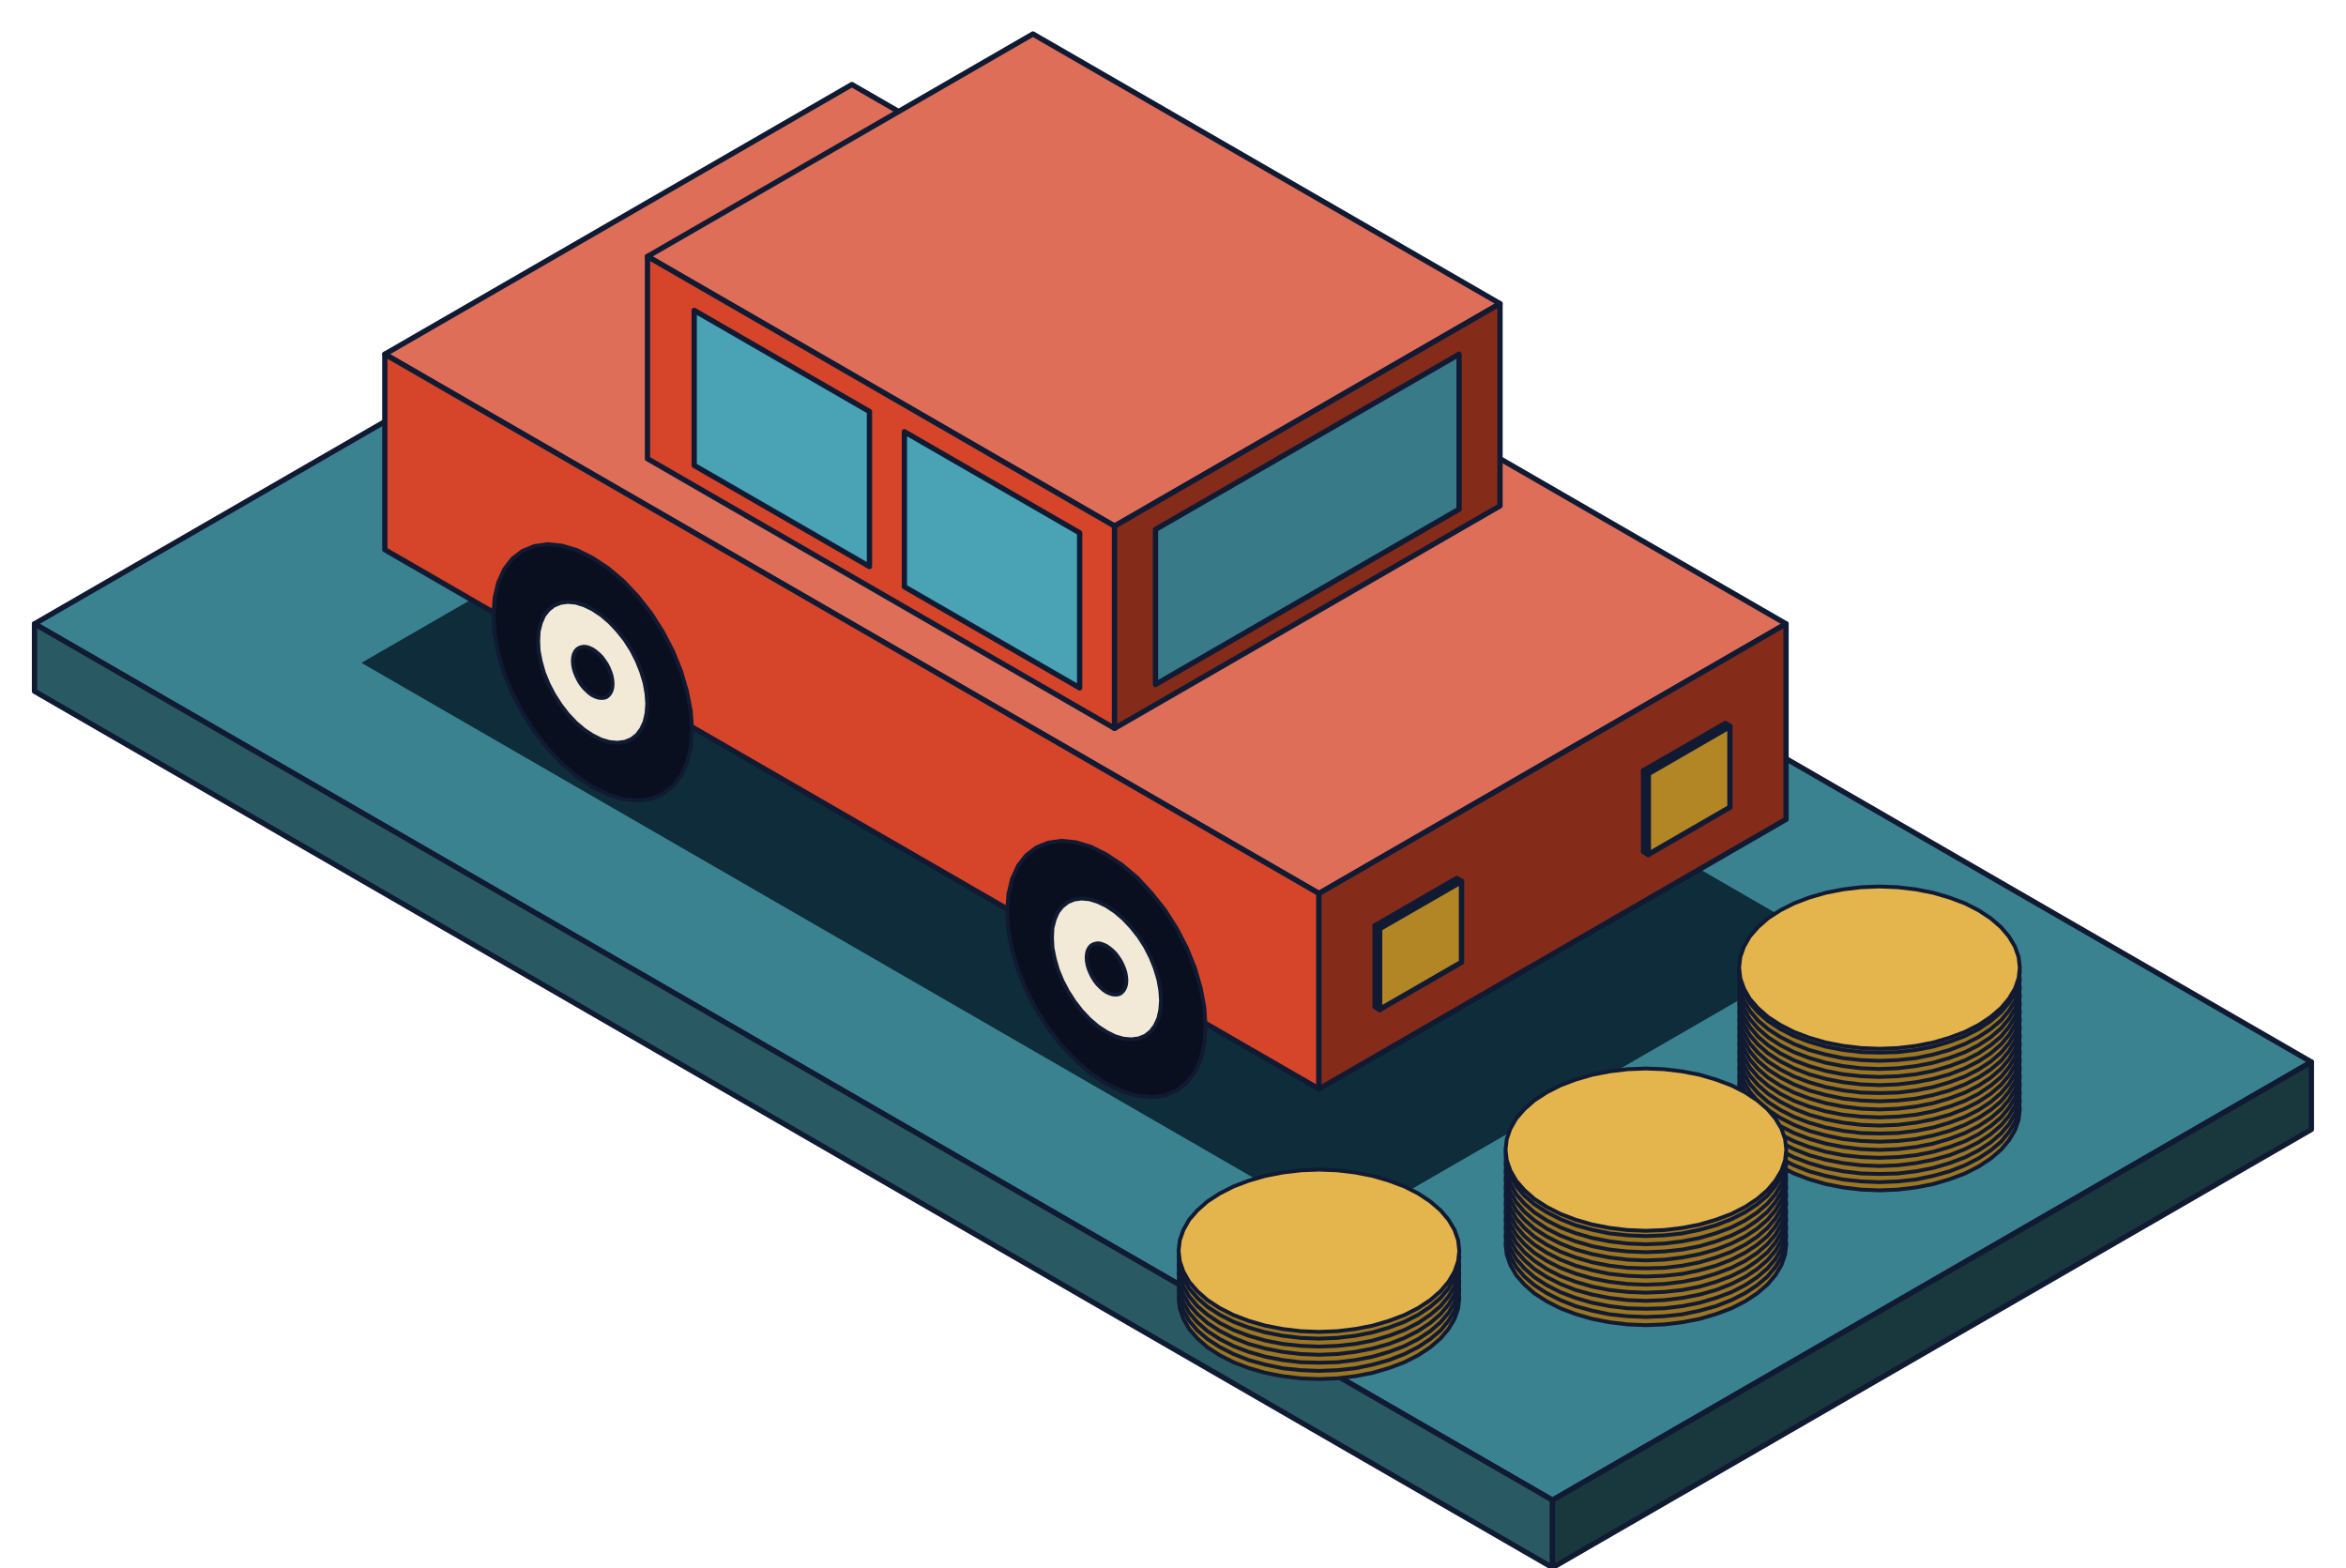
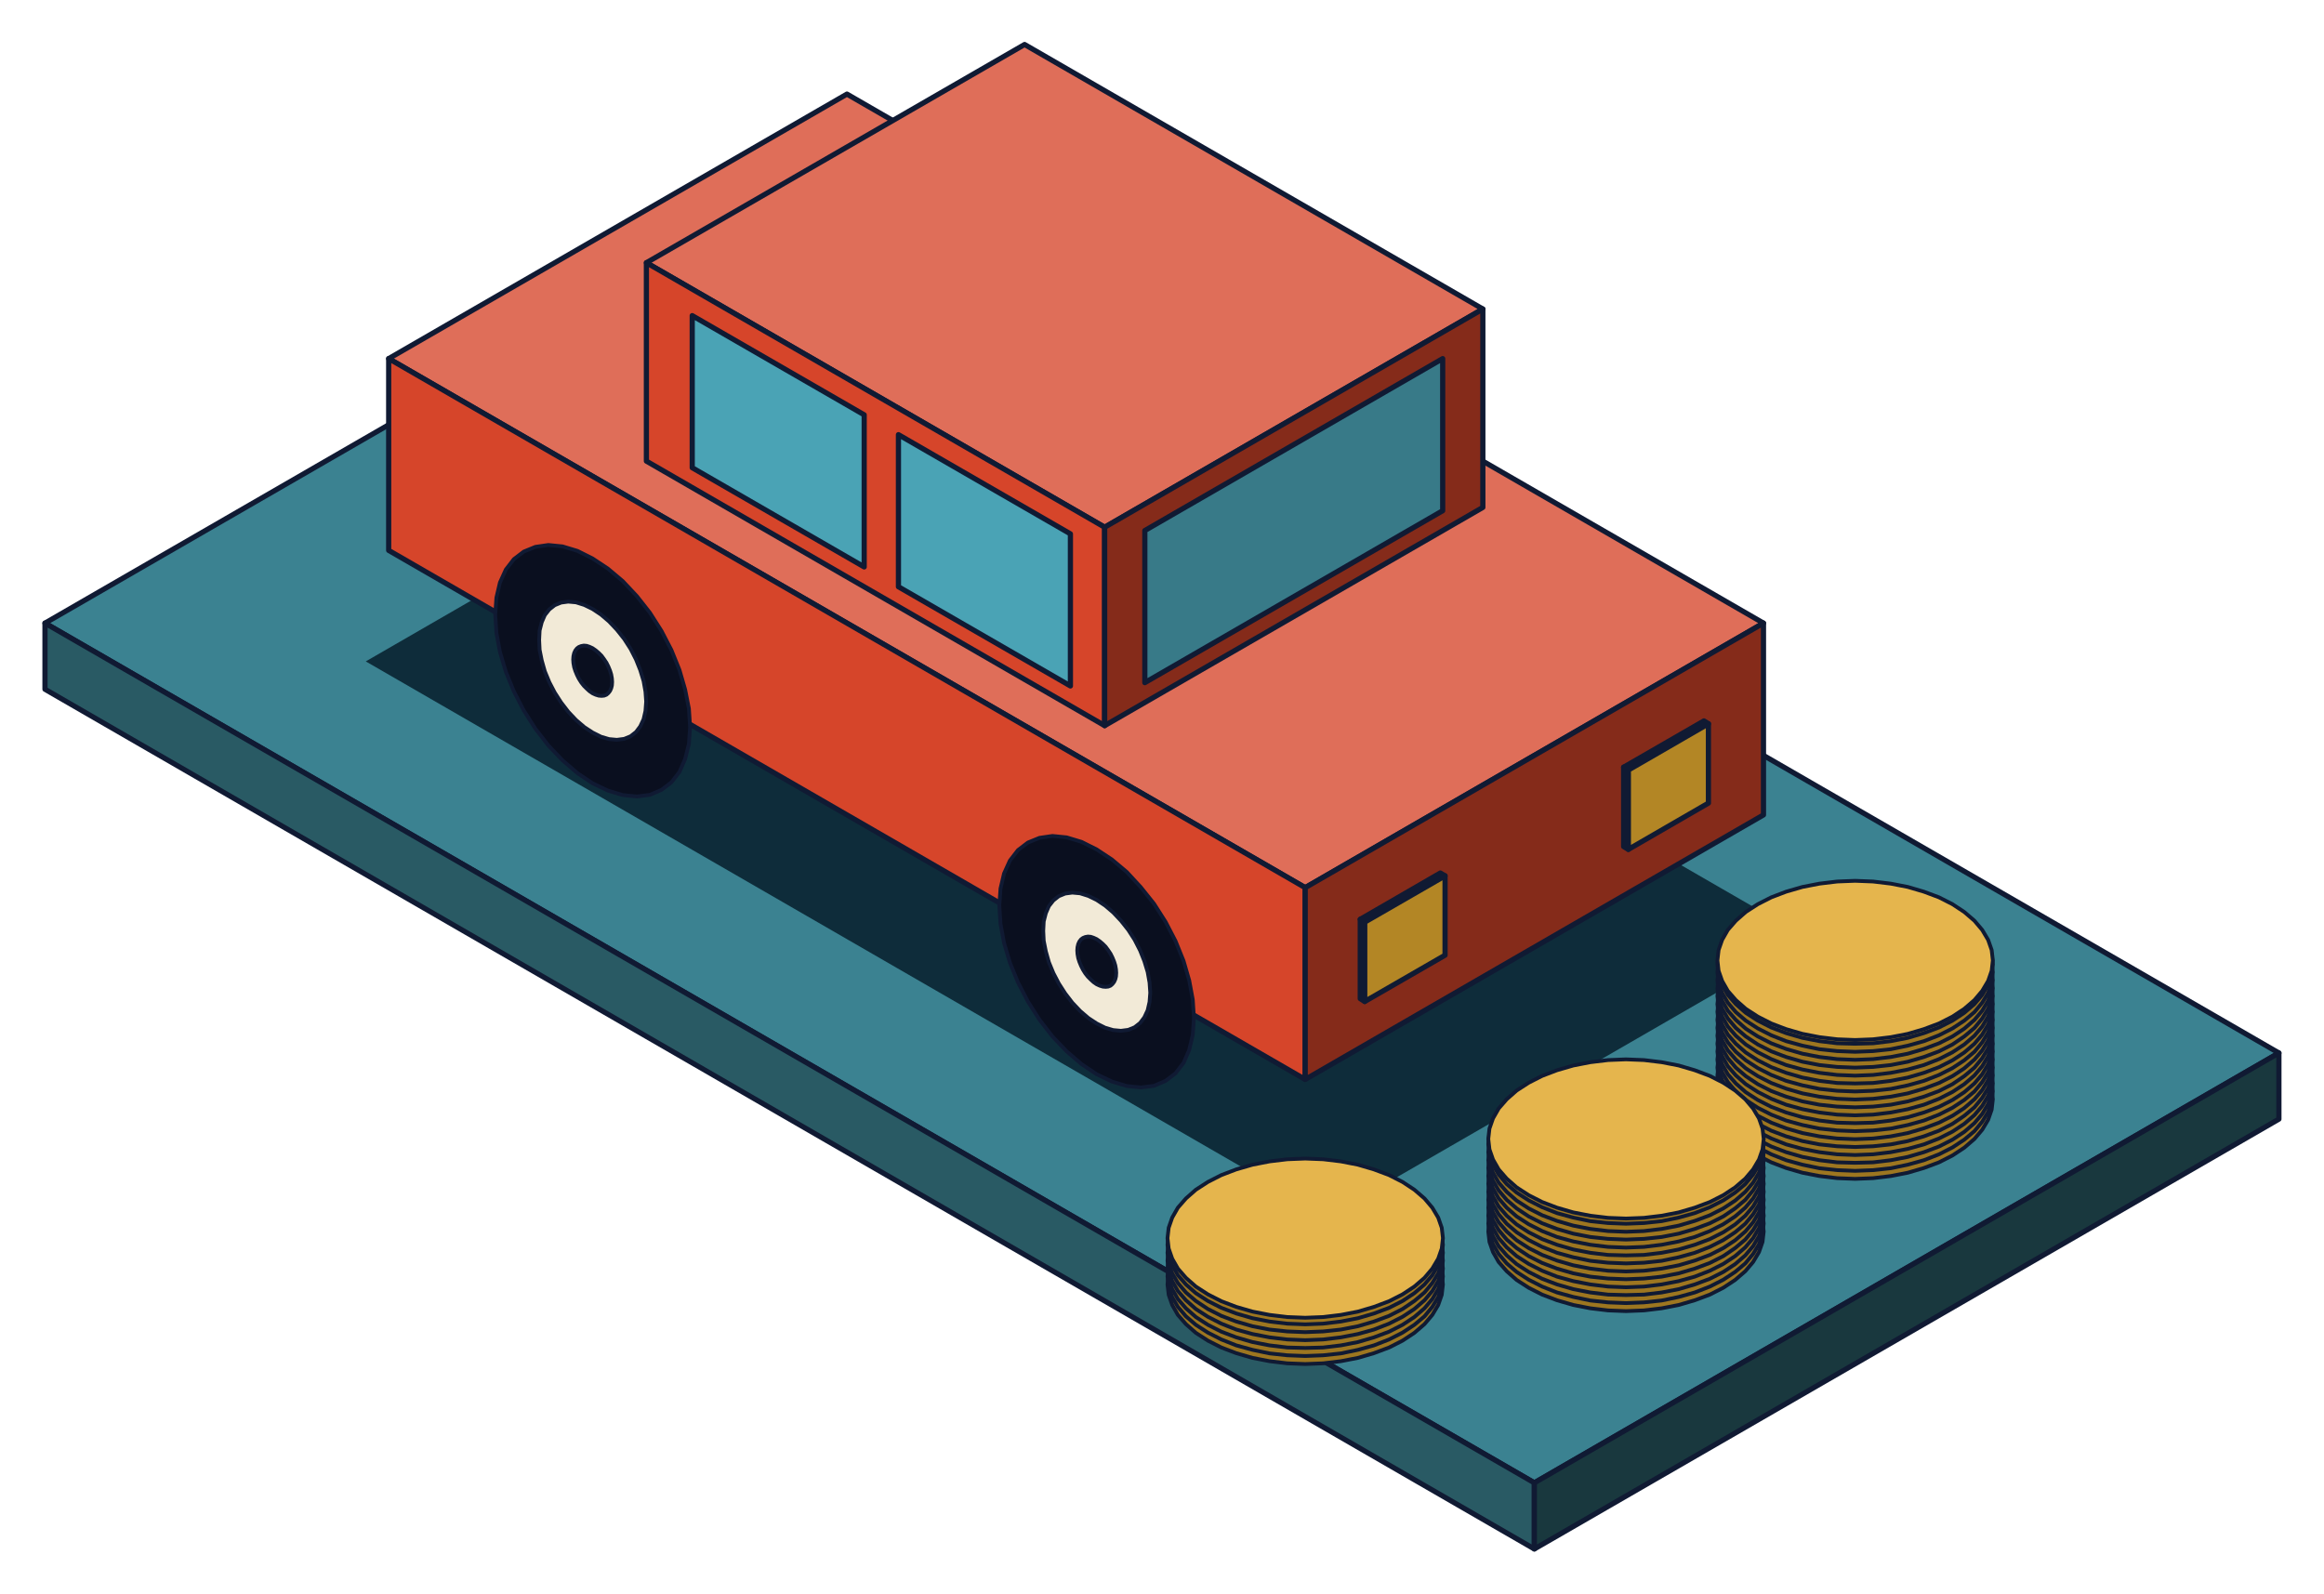
- <svg xmlns="http://www.w3.org/2000/svg" width="826" height="552" viewBox="387.3 333.1 826 552.2">
+ <svg xmlns="http://www.w3.org/2000/svg" width="834" height="572" viewBox="383.3 329.1 834 572.2">
  <defs>
    <filter id="grana">
      <feTurbulence type="fractalNoise" baseFrequency=".9" numOctaves="2" />
      <feColorMatrix values="0 0 0 0 0 0 0 0 0 0 0 0 0 0 0 0 0 0 .55 0" />
    </filter>
  </defs>
  <g transform="translate(8.8 16.9) scale(0.848)">
    <polygon points="775.8,450.0 1406.2,814.0 1091.0,996.0 460.5,632.0" fill="#3b8291" stroke="#101a33" stroke-width="2.2" stroke-linejoin="round" />
    <polygon points="460.5,632.0 1091.0,996.0 1091.0,1024.0 460.5,660.0" fill="#295a64" stroke="#101a33" stroke-width="2.2" stroke-linejoin="round" />
    <polygon points="1406.2,814.0 1091.0,996.0 1091.0,1024.0 1406.2,842.0" fill="#19383e" stroke="#101a33" stroke-width="2.2" stroke-linejoin="round" />
    <polygon points="800.0,530.6 1207.4,765.8 1003.7,883.4 596.3,648.2" fill="#0e2c3a" stroke="none" stroke-width="2.2" stroke-linejoin="round" />
    <polygon points="800.0,408.0 1188.0,632.0 994.0,744.0 606.0,520.0" fill="#df6e59" stroke="#101a33" stroke-width="2.2" stroke-linejoin="round" />
    <polygon points="606.0,520.0 994.0,744.0 994.0,825.2 606.0,601.2" fill="#d6452a" stroke="#101a33" stroke-width="2.2" stroke-linejoin="round" />
    <polygon points="1188.0,632.0 994.0,744.0 994.0,825.2 1188.0,713.2" fill="#852b1a" stroke="#101a33" stroke-width="2.2" stroke-linejoin="round" />
    <polygon points="875.2,387.0 1069.2,499.0 909.1,591.4 715.1,479.4" fill="#df6e59" stroke="#101a33" stroke-width="2.2" stroke-linejoin="round" />
    <polygon points="715.1,479.4 909.1,591.4 909.1,675.4 715.1,563.4" fill="#d6452a" stroke="#101a33" stroke-width="2.2" stroke-linejoin="round" />
    <polygon points="1069.2,499.0 909.1,591.4 909.1,675.4 1069.2,583.0" fill="#852b1a" stroke="#101a33" stroke-width="2.2" stroke-linejoin="round" />
    <polygon points="734.5,501.8 807.3,543.8 807.3,608.2 734.5,566.2" fill="#4aa3b5" stroke="#101a33" stroke-width="2.2" stroke-linejoin="round" />
    <polygon points="821.8,552.2 894.6,594.2 894.6,658.6 821.8,616.6" fill="#4aa3b5" stroke="#101a33" stroke-width="2.2" stroke-linejoin="round" />
    <polygon points="1052.2,520.0 926.1,592.8 926.1,657.2 1052.2,584.4" fill="#387a88" stroke="#101a33" stroke-width="2.2" stroke-linejoin="round" />
    <polygon points="1162.8,673.4 1164.7,674.6 1130.8,694.2 1128.8,693.0" fill="#e0a82e" stroke="#101a33" stroke-width="2.2" stroke-linejoin="round" />
    <polygon points="1128.8,693.0 1130.8,694.2 1130.8,727.8 1128.8,726.6" fill="#e0a82e" stroke="#101a33" stroke-width="2.2" stroke-linejoin="round" />
    <polygon points="1164.7,674.6 1130.8,694.2 1130.8,727.8 1164.7,708.2" fill="#b38625" stroke="#101a33" stroke-width="2.2" stroke-linejoin="round" />
    <polygon points="1051.2,737.8 1053.2,739.0 1019.2,758.6 1017.3,757.4" fill="#e0a82e" stroke="#101a33" stroke-width="2.2" stroke-linejoin="round" />
    <polygon points="1017.3,757.4 1019.2,758.6 1019.2,792.2 1017.3,791.0" fill="#e0a82e" stroke="#101a33" stroke-width="2.2" stroke-linejoin="round" />
    <polygon points="1053.2,739.0 1019.2,758.6 1019.2,792.2 1053.2,772.6" fill="#b38625" stroke="#101a33" stroke-width="2.2" stroke-linejoin="round" />
    <polygon points="733.6,676.0 733.1,668.2 731.5,660.1 729.1,651.8 725.7,643.4 721.5,635.3 716.6,627.6 711.1,620.6 705.1,614.2 698.8,608.9 692.3,604.6 685.9,601.4 679.6,599.5 673.6,598.9 668.1,599.7 663.2,601.7 659.0,604.9 655.6,609.3 653.1,614.8 651.6,621.2 651.1,628.4 651.6,636.1 653.1,644.2 655.6,652.6 659.0,660.9 663.2,669.0 668.1,676.7 673.6,683.8 679.6,690.1 685.9,695.5 692.3,699.8 698.8,702.9 705.1,704.8 711.1,705.4 716.6,704.7 721.5,702.6 725.7,699.4 729.1,695.0 731.5,689.5 733.1,683.1" fill="#0a0f1f" stroke="#101a33" stroke-width="1.6" stroke-linejoin="round" />
    <polygon points="715.0,665.2 714.7,661.0 713.9,656.5 712.5,651.9 710.7,647.4 708.4,642.9 705.7,638.7 702.6,634.8 699.3,631.3 695.9,628.4 692.3,626.0 688.8,624.3 685.3,623.2 682.0,622.9 679.0,623.3 676.3,624.4 674.0,626.2 672.1,628.6 670.8,631.6 669.9,635.1 669.7,639.1 669.9,643.3 670.8,647.8 672.1,652.4 674.0,657.0 676.3,661.4 679.0,665.6 682.0,669.5 685.3,673.0 688.8,676.0 692.3,678.3 695.9,680.1 699.3,681.1 702.6,681.4 705.7,681.0 708.4,679.9 710.7,678.1 712.5,675.7 713.9,672.7 714.7,669.2" fill="#f2ead7" stroke="#101a33" stroke-width="1.6" stroke-linejoin="round" />
    <polygon points="700.6,656.9 700.5,655.4 700.2,653.7 699.7,652.1 699.0,650.4 698.2,648.8 697.2,647.3 696.1,645.8 694.9,644.6 693.6,643.5 692.3,642.6 691.0,642.0 689.8,641.6 688.6,641.5 687.5,641.7 686.5,642.1 685.7,642.7 685.0,643.6 684.5,644.7 684.2,646.0 684.1,647.4 684.2,648.9 684.5,650.6 685.0,652.2 685.7,653.9 686.5,655.5 687.5,657.1 688.6,658.5 689.8,659.7 691.0,660.8 692.3,661.7 693.6,662.3 694.9,662.7 696.1,662.8 697.2,662.7 698.2,662.3 699.0,661.6 699.7,660.7 700.2,659.6 700.5,658.4" fill="#0a0f1f" stroke="#101a33" stroke-width="1.6" stroke-linejoin="round" />
    <polygon points="946.9,799.2 946.4,791.4 944.9,783.3 942.5,775.0 939.1,766.6 934.9,758.5 930.0,750.8 924.4,743.8 918.5,737.4 912.2,732.1 905.7,727.8 899.3,724.6 893.0,722.7 887.0,722.1 881.5,722.9 876.6,724.9 872.4,728.1 869.0,732.5 866.5,738.0 865.0,744.4 864.5,751.6 865.0,759.3 866.5,767.4 869.0,775.8 872.4,784.1 876.6,792.2 881.5,799.9 887.0,807.0 893.0,813.3 899.3,818.7 905.7,823.0 912.2,826.1 918.5,828.0 924.4,828.6 930.0,827.9 934.9,825.8 939.1,822.6 942.5,818.2 944.9,812.7 946.4,806.3" fill="#0a0f1f" stroke="#101a33" stroke-width="1.6" stroke-linejoin="round" />
    <polygon points="928.4,788.5 928.1,784.2 927.3,779.7 925.9,775.1 924.1,770.6 921.8,766.1 919.1,761.9 916.0,758.0 912.7,754.5 909.3,751.6 905.7,749.2 902.2,747.5 898.7,746.4 895.4,746.1 892.4,746.5 889.7,747.6 887.4,749.4 885.5,751.8 884.2,754.8 883.3,758.3 883.1,762.3 883.3,766.5 884.2,771.0 885.5,775.6 887.4,780.2 889.7,784.6 892.4,788.8 895.4,792.7 898.7,796.2 902.2,799.2 905.7,801.5 909.3,803.3 912.7,804.3 916.0,804.6 919.1,804.2 921.8,803.1 924.1,801.3 925.9,798.9 927.3,795.9 928.1,792.4" fill="#f2ead7" stroke="#101a33" stroke-width="1.6" stroke-linejoin="round" />
    <polygon points="914.0,780.1 913.9,778.6 913.6,776.9 913.1,775.3 912.4,773.6 911.6,772.0 910.6,770.5 909.5,769.0 908.3,767.8 907.0,766.7 905.7,765.8 904.4,765.2 903.2,764.8 902.0,764.7 900.9,764.9 899.9,765.3 899.1,765.9 898.4,766.8 897.9,767.9 897.6,769.2 897.5,770.6 897.6,772.1 897.9,773.8 898.4,775.4 899.1,777.1 899.9,778.7 900.9,780.3 902.0,781.7 903.2,782.9 904.4,784.0 905.7,784.9 907.0,785.5 908.3,785.9 909.5,786.0 910.6,785.9 911.6,785.5 912.4,784.8 913.1,783.9 913.6,782.8 913.9,781.6" fill="#0a0f1f" stroke="#101a33" stroke-width="1.6" stroke-linejoin="round" />
    <polygon points="1268.0,857.4 1262.3,860.3 1255.9,862.7 1249.1,864.7 1241.9,866.1 1234.4,867.0 1226.8,867.3 1219.2,867.0 1211.7,866.1 1204.5,864.7 1197.6,862.7 1191.3,860.3 1185.6,857.4 1180.5,854.1 1176.3,850.4 1172.9,846.5 1170.5,842.3 1169.0,838.0 1168.5,833.6 1169.0,829.2 1170.5,824.9 1172.9,820.7 1176.3,816.8 1180.5,813.1 1185.6,809.8 1191.3,806.9 1197.6,804.5 1204.5,802.5 1211.7,801.1 1219.2,800.2 1226.8,799.9 1234.4,800.2 1241.9,801.1 1249.1,802.5 1255.9,804.5 1262.3,806.9 1268.0,809.8 1273.0,813.1 1277.3,816.8 1280.6,820.7 1283.1,824.9 1284.6,829.2 1285.1,833.6 1284.6,838.0 1283.1,842.3 1280.6,846.5 1277.3,850.4 1273.0,854.1" fill="#9d7620" stroke="#101a33" stroke-width="1.6" stroke-linejoin="round" />
    <polygon points="1268.0,854.0 1262.3,856.9 1255.9,859.4 1249.1,861.3 1241.9,862.8 1234.4,863.6 1226.8,863.9 1219.2,863.6 1211.7,862.8 1204.5,861.3 1197.6,859.4 1191.3,856.9 1185.6,854.0 1180.5,850.7 1176.3,847.1 1172.9,843.1 1170.5,839.0 1169.0,834.6 1168.5,830.2 1169.0,825.8 1170.5,821.5 1172.9,817.4 1176.3,813.4 1180.5,809.8 1185.6,806.4 1191.3,803.5 1197.6,801.1 1204.5,799.1 1211.7,797.7 1219.2,796.9 1226.8,796.6 1234.4,796.9 1241.9,797.7 1249.1,799.1 1255.9,801.1 1262.3,803.5 1268.0,806.4 1273.0,809.8 1277.3,813.4 1280.6,817.4 1283.1,821.5 1284.6,825.8 1285.1,830.2 1284.6,834.6 1283.1,839.0 1280.6,843.1 1277.3,847.1 1273.0,850.7" fill="#9d7620" stroke="#101a33" stroke-width="1.6" stroke-linejoin="round" />
    <polygon points="1268.0,850.7 1262.3,853.6 1255.9,856.0 1249.1,858.0 1241.9,859.4 1234.4,860.3 1226.8,860.5 1219.2,860.3 1211.7,859.4 1204.5,858.0 1197.6,856.0 1191.3,853.6 1185.6,850.7 1180.5,847.4 1176.3,843.7 1172.9,839.8 1170.5,835.6 1169.0,831.3 1168.5,826.9 1169.0,822.5 1170.5,818.2 1172.9,814.0 1176.3,810.1 1180.5,806.4 1185.6,803.1 1191.3,800.2 1197.6,797.7 1204.5,795.8 1211.7,794.4 1219.2,793.5 1226.8,793.2 1234.4,793.5 1241.9,794.4 1249.1,795.8 1255.9,797.7 1262.3,800.2 1268.0,803.1 1273.0,806.4 1277.3,810.1 1280.6,814.0 1283.1,818.2 1284.6,822.5 1285.1,826.9 1284.6,831.3 1283.1,835.6 1280.6,839.8 1277.3,843.7 1273.0,847.4" fill="#9d7620" stroke="#101a33" stroke-width="1.6" stroke-linejoin="round" />
    <polygon points="1268.0,847.3 1262.3,850.2 1255.9,852.7 1249.1,854.6 1241.9,856.0 1234.4,856.9 1226.8,857.2 1219.2,856.9 1211.7,856.0 1204.5,854.6 1197.6,852.7 1191.3,850.2 1185.6,847.3 1180.5,844.0 1176.3,840.3 1172.9,836.4 1170.5,832.2 1169.0,827.9 1168.5,823.5 1169.0,819.1 1170.5,814.8 1172.9,810.6 1176.3,806.7 1180.5,803.0 1185.6,799.7 1191.3,796.8 1197.6,794.4 1204.5,792.4 1211.7,791.0 1219.2,790.1 1226.8,789.9 1234.4,790.1 1241.9,791.0 1249.1,792.4 1255.9,794.4 1262.3,796.8 1268.0,799.7 1273.0,803.0 1277.3,806.7 1280.6,810.6 1283.1,814.8 1284.6,819.1 1285.1,823.5 1284.6,827.9 1283.1,832.2 1280.6,836.4 1277.3,840.3 1273.0,844.0" fill="#9d7620" stroke="#101a33" stroke-width="1.6" stroke-linejoin="round" />
    <polygon points="1268.0,844.0 1262.3,846.9 1255.9,849.3 1249.1,851.3 1241.9,852.7 1234.4,853.5 1226.8,853.8 1219.2,853.5 1211.7,852.7 1204.5,851.3 1197.6,849.3 1191.3,846.9 1185.6,844.0 1180.5,840.6 1176.3,837.0 1172.9,833.0 1170.5,828.9 1169.0,824.6 1168.5,820.2 1169.0,815.8 1170.5,811.4 1172.9,807.3 1176.3,803.3 1180.5,799.7 1185.6,796.4 1191.3,793.5 1197.6,791.0 1204.5,789.1 1211.7,787.6 1219.2,786.8 1226.8,786.5 1234.4,786.8 1241.9,787.6 1249.1,789.1 1255.9,791.0 1262.3,793.5 1268.0,796.4 1273.0,799.7 1277.3,803.3 1280.6,807.3 1283.1,811.4 1284.6,815.8 1285.1,820.2 1284.6,824.6 1283.1,828.9 1280.6,833.0 1277.3,837.0 1273.0,840.6" fill="#9d7620" stroke="#101a33" stroke-width="1.6" stroke-linejoin="round" />
    <polygon points="1268.0,840.6 1262.3,843.5 1255.9,845.9 1249.1,847.9 1241.9,849.3 1234.4,850.2 1226.8,850.5 1219.2,850.2 1211.7,849.3 1204.5,847.9 1197.6,845.9 1191.3,843.5 1185.6,840.6 1180.5,837.3 1176.3,833.6 1172.9,829.7 1170.5,825.5 1169.0,821.2 1168.5,816.8 1169.0,812.4 1170.5,808.1 1172.9,803.9 1176.3,800.0 1180.5,796.3 1185.6,793.0 1191.3,790.1 1197.6,787.7 1204.5,785.7 1211.7,784.3 1219.2,783.4 1226.8,783.1 1234.4,783.4 1241.9,784.3 1249.1,785.7 1255.9,787.7 1262.3,790.1 1268.0,793.0 1273.0,796.3 1277.3,800.0 1280.6,803.9 1283.1,808.1 1284.6,812.4 1285.1,816.8 1284.6,821.2 1283.1,825.5 1280.6,829.7 1277.3,833.6 1273.0,837.3" fill="#9d7620" stroke="#101a33" stroke-width="1.6" stroke-linejoin="round" />
    <polygon points="1268.0,837.2 1262.3,840.1 1255.9,842.6 1249.1,844.5 1241.9,846.0 1234.4,846.8 1226.8,847.1 1219.2,846.8 1211.7,846.0 1204.5,844.5 1197.6,842.6 1191.3,840.1 1185.6,837.2 1180.5,833.9 1176.3,830.3 1172.9,826.3 1170.5,822.2 1169.0,817.8 1168.5,813.4 1169.0,809.0 1170.5,804.7 1172.9,800.6 1176.3,796.6 1180.5,793.0 1185.6,789.6 1191.3,786.7 1197.6,784.3 1204.5,782.3 1211.7,780.9 1219.2,780.1 1226.8,779.8 1234.4,780.1 1241.9,780.9 1249.1,782.3 1255.9,784.3 1262.3,786.7 1268.0,789.6 1273.0,793.0 1277.3,796.6 1280.6,800.6 1283.1,804.7 1284.6,809.0 1285.1,813.4 1284.6,817.8 1283.1,822.2 1280.6,826.3 1277.3,830.3 1273.0,833.9" fill="#9d7620" stroke="#101a33" stroke-width="1.6" stroke-linejoin="round" />
    <polygon points="1268.0,833.9 1262.3,836.8 1255.9,839.2 1249.1,841.2 1241.9,842.6 1234.4,843.5 1226.8,843.7 1219.2,843.5 1211.7,842.6 1204.5,841.2 1197.6,839.2 1191.3,836.8 1185.6,833.9 1180.5,830.6 1176.3,826.9 1172.9,823.0 1170.5,818.8 1169.0,814.5 1168.5,810.1 1169.0,805.7 1170.5,801.4 1172.9,797.2 1176.3,793.3 1180.5,789.6 1185.6,786.3 1191.3,783.4 1197.6,780.9 1204.5,779.0 1211.7,777.6 1219.2,776.7 1226.8,776.4 1234.4,776.7 1241.9,777.6 1249.1,779.0 1255.9,780.9 1262.3,783.4 1268.0,786.3 1273.0,789.6 1277.3,793.3 1280.6,797.2 1283.1,801.4 1284.6,805.7 1285.1,810.1 1284.6,814.5 1283.1,818.8 1280.6,823.0 1277.3,826.9 1273.0,830.6" fill="#9d7620" stroke="#101a33" stroke-width="1.6" stroke-linejoin="round" />
    <polygon points="1268.0,830.5 1262.3,833.4 1255.9,835.9 1249.1,837.8 1241.9,839.2 1234.4,840.1 1226.8,840.4 1219.2,840.1 1211.7,839.2 1204.5,837.8 1197.6,835.9 1191.3,833.4 1185.6,830.5 1180.5,827.2 1176.3,823.5 1172.9,819.6 1170.5,815.4 1169.0,811.1 1168.5,806.7 1169.0,802.3 1170.5,798.0 1172.9,793.8 1176.3,789.9 1180.5,786.2 1185.6,782.9 1191.3,780.0 1197.6,777.6 1204.5,775.6 1211.7,774.2 1219.2,773.3 1226.8,773.1 1234.4,773.3 1241.9,774.2 1249.1,775.6 1255.9,777.6 1262.3,780.0 1268.0,782.9 1273.0,786.2 1277.3,789.9 1280.6,793.8 1283.1,798.0 1284.6,802.3 1285.1,806.7 1284.6,811.1 1283.1,815.4 1280.6,819.6 1277.3,823.5 1273.0,827.2" fill="#9d7620" stroke="#101a33" stroke-width="1.6" stroke-linejoin="round" />
    <polygon points="1268.0,827.2 1262.3,830.1 1255.9,832.5 1249.1,834.5 1241.9,835.9 1234.4,836.7 1226.8,837.0 1219.2,836.7 1211.7,835.9 1204.5,834.5 1197.6,832.5 1191.3,830.1 1185.6,827.2 1180.5,823.8 1176.3,820.2 1172.9,816.2 1170.5,812.1 1169.0,807.8 1168.5,803.4 1169.0,799.0 1170.5,794.6 1172.9,790.5 1176.3,786.5 1180.5,782.9 1185.6,779.6 1191.3,776.7 1197.6,774.2 1204.5,772.3 1211.7,770.8 1219.2,770.0 1226.8,769.7 1234.4,770.0 1241.9,770.8 1249.1,772.3 1255.9,774.2 1262.3,776.7 1268.0,779.6 1273.0,782.9 1277.3,786.5 1280.6,790.5 1283.1,794.6 1284.6,799.0 1285.1,803.4 1284.6,807.8 1283.1,812.1 1280.6,816.2 1277.3,820.2 1273.0,823.8" fill="#9d7620" stroke="#101a33" stroke-width="1.6" stroke-linejoin="round" />
    <polygon points="1268.0,823.8 1262.3,826.7 1255.9,829.1 1249.1,831.1 1241.9,832.5 1234.4,833.4 1226.8,833.7 1219.2,833.4 1211.7,832.5 1204.5,831.1 1197.6,829.1 1191.3,826.7 1185.6,823.8 1180.5,820.5 1176.3,816.8 1172.9,812.9 1170.5,808.7 1169.0,804.4 1168.5,800.0 1169.0,795.6 1170.5,791.3 1172.9,787.1 1176.3,783.2 1180.5,779.5 1185.6,776.2 1191.3,773.3 1197.6,770.9 1204.5,768.9 1211.7,767.5 1219.2,766.6 1226.8,766.3 1234.4,766.6 1241.9,767.5 1249.1,768.9 1255.9,770.9 1262.3,773.3 1268.0,776.2 1273.0,779.5 1277.3,783.2 1280.6,787.1 1283.1,791.3 1284.6,795.6 1285.1,800.0 1284.6,804.4 1283.1,808.7 1280.6,812.9 1277.3,816.8 1273.0,820.5" fill="#9d7620" stroke="#101a33" stroke-width="1.6" stroke-linejoin="round" />
    <polygon points="1268.0,820.4 1262.3,823.3 1255.9,825.8 1249.1,827.7 1241.9,829.2 1234.4,830.0 1226.8,830.3 1219.2,830.0 1211.7,829.2 1204.5,827.7 1197.6,825.8 1191.3,823.3 1185.6,820.4 1180.5,817.1 1176.3,813.5 1172.9,809.5 1170.5,805.4 1169.0,801.0 1168.5,796.6 1169.0,792.2 1170.5,787.9 1172.9,783.8 1176.3,779.8 1180.5,776.2 1185.6,772.8 1191.3,769.9 1197.6,767.5 1204.5,765.5 1211.7,764.1 1219.2,763.3 1226.8,763.0 1234.4,763.3 1241.9,764.1 1249.1,765.5 1255.9,767.5 1262.3,769.9 1268.0,772.8 1273.0,776.2 1277.3,779.8 1280.6,783.8 1283.1,787.9 1284.6,792.2 1285.1,796.6 1284.6,801.0 1283.1,805.4 1280.6,809.5 1277.3,813.5 1273.0,817.1" fill="#9d7620" stroke="#101a33" stroke-width="1.6" stroke-linejoin="round" />
    <polygon points="1268.0,817.1 1262.3,820.0 1255.9,822.4 1249.1,824.4 1241.9,825.8 1234.4,826.7 1226.8,826.9 1219.2,826.7 1211.7,825.8 1204.5,824.4 1197.6,822.4 1191.3,820.0 1185.6,817.1 1180.5,813.8 1176.3,810.1 1172.9,806.2 1170.5,802.0 1169.0,797.7 1168.5,793.3 1169.0,788.9 1170.5,784.6 1172.9,780.4 1176.3,776.5 1180.5,772.8 1185.6,769.5 1191.3,766.6 1197.6,764.1 1204.5,762.2 1211.7,760.8 1219.2,759.9 1226.8,759.6 1234.4,759.9 1241.9,760.8 1249.1,762.2 1255.9,764.1 1262.3,766.6 1268.0,769.5 1273.0,772.8 1277.3,776.5 1280.6,780.4 1283.1,784.6 1284.6,788.9 1285.1,793.3 1284.6,797.7 1283.1,802.0 1280.6,806.2 1277.3,810.1 1273.0,813.8" fill="#9d7620" stroke="#101a33" stroke-width="1.6" stroke-linejoin="round" />
    <polygon points="1268.0,813.7 1262.3,816.6 1255.9,819.1 1249.1,821.0 1241.9,822.4 1234.4,823.3 1226.8,823.6 1219.2,823.3 1211.7,822.4 1204.5,821.0 1197.6,819.1 1191.3,816.6 1185.6,813.7 1180.5,810.4 1176.3,806.7 1172.9,802.8 1170.5,798.6 1169.0,794.3 1168.5,789.9 1169.0,785.5 1170.5,781.2 1172.9,777.0 1176.3,773.1 1180.5,769.4 1185.6,766.1 1191.3,763.2 1197.6,760.8 1204.5,758.8 1211.7,757.4 1219.2,756.5 1226.8,756.3 1234.4,756.5 1241.9,757.4 1249.1,758.8 1255.9,760.8 1262.3,763.2 1268.0,766.1 1273.0,769.4 1277.3,773.1 1280.6,777.0 1283.1,781.2 1284.6,785.5 1285.1,789.9 1284.6,794.3 1283.1,798.6 1280.6,802.8 1277.3,806.7 1273.0,810.4" fill="#9d7620" stroke="#101a33" stroke-width="1.6" stroke-linejoin="round" />
    <polygon points="1268.0,810.4 1262.3,813.3 1255.9,815.7 1249.1,817.7 1241.9,819.1 1234.4,819.9 1226.8,820.2 1219.2,819.9 1211.7,819.1 1204.5,817.7 1197.6,815.7 1191.3,813.3 1185.6,810.4 1180.5,807.0 1176.3,803.4 1172.9,799.4 1170.5,795.3 1169.0,791.0 1168.5,786.6 1169.0,782.2 1170.5,777.8 1172.9,773.7 1176.3,769.7 1180.5,766.1 1185.6,762.8 1191.3,759.9 1197.6,757.4 1204.5,755.5 1211.7,754.0 1219.2,753.2 1226.8,752.9 1234.4,753.2 1241.9,754.0 1249.1,755.5 1255.9,757.4 1262.3,759.9 1268.0,762.8 1273.0,766.1 1277.3,769.7 1280.6,773.7 1283.1,777.8 1284.6,782.2 1285.1,786.6 1284.6,791.0 1283.1,795.3 1280.6,799.4 1277.3,803.4 1273.0,807.0" fill="#9d7620" stroke="#101a33" stroke-width="1.6" stroke-linejoin="round" />
    <polygon points="1268.0,807.0 1262.3,809.9 1255.9,812.3 1249.1,814.3 1241.9,815.7 1234.4,816.6 1226.8,816.9 1219.2,816.6 1211.7,815.7 1204.5,814.3 1197.6,812.3 1191.3,809.9 1185.6,807.0 1180.5,803.7 1176.3,800.0 1172.9,796.1 1170.5,791.9 1169.0,787.6 1168.5,783.2 1169.0,778.8 1170.5,774.5 1172.9,770.3 1176.3,766.4 1180.5,762.7 1185.6,759.4 1191.3,756.5 1197.6,754.1 1204.5,752.1 1211.7,750.7 1219.2,749.8 1226.8,749.5 1234.4,749.8 1241.9,750.7 1249.1,752.1 1255.9,754.1 1262.3,756.5 1268.0,759.4 1273.0,762.7 1277.3,766.4 1280.6,770.3 1283.1,774.5 1284.6,778.8 1285.1,783.2 1284.6,787.6 1283.1,791.9 1280.6,796.1 1277.3,800.0 1273.0,803.7" fill="#9d7620" stroke="#101a33" stroke-width="1.6" stroke-linejoin="round" />
    <polygon points="1268.0,803.6 1262.3,806.5 1255.9,809.0 1249.1,810.9 1241.9,812.4 1234.4,813.2 1226.8,813.5 1219.2,813.2 1211.7,812.4 1204.5,810.9 1197.6,809.0 1191.3,806.5 1185.6,803.6 1180.5,800.3 1176.3,796.7 1172.9,792.7 1170.5,788.6 1169.0,784.2 1168.5,779.8 1169.0,775.4 1170.5,771.1 1172.9,767.0 1176.3,763.0 1180.5,759.4 1185.6,756.0 1191.3,753.1 1197.6,750.7 1204.5,748.7 1211.7,747.3 1219.2,746.5 1226.8,746.2 1234.4,746.5 1241.9,747.3 1249.1,748.7 1255.9,750.7 1262.3,753.1 1268.0,756.0 1273.0,759.4 1277.3,763.0 1280.6,767.0 1283.1,771.1 1284.6,775.4 1285.1,779.8 1284.6,784.2 1283.1,788.6 1280.6,792.7 1277.3,796.7 1273.0,800.3" fill="#9d7620" stroke="#101a33" stroke-width="1.6" stroke-linejoin="round" />
    <polygon points="1268.0,800.3 1262.3,803.2 1255.9,805.6 1249.1,807.6 1241.9,809.0 1234.4,809.9 1226.8,810.1 1219.2,809.9 1211.7,809.0 1204.5,807.6 1197.6,805.6 1191.3,803.2 1185.6,800.3 1180.5,797.0 1176.3,793.3 1172.9,789.4 1170.5,785.2 1169.0,780.9 1168.5,776.5 1169.0,772.1 1170.5,767.8 1172.9,763.6 1176.3,759.7 1180.5,756.0 1185.6,752.7 1191.3,749.8 1197.6,747.3 1204.5,745.4 1211.7,744.0 1219.2,743.1 1226.8,742.8 1234.4,743.1 1241.9,744.0 1249.1,745.4 1255.9,747.3 1262.3,749.8 1268.0,752.7 1273.0,756.0 1277.3,759.7 1280.6,763.6 1283.1,767.8 1284.6,772.1 1285.1,776.5 1284.6,780.9 1283.1,785.2 1280.6,789.4 1277.3,793.3 1273.0,797.0" fill="#9d7620" stroke="#101a33" stroke-width="1.6" stroke-linejoin="round" />
    <polygon points="1268.0,798.6 1262.3,801.5 1255.9,803.9 1249.1,805.9 1241.9,807.3 1234.4,808.2 1226.8,808.5 1219.2,808.2 1211.7,807.3 1204.5,805.9 1197.6,803.9 1191.3,801.5 1185.6,798.6 1180.5,795.3 1176.3,791.6 1172.9,787.7 1170.5,783.5 1169.0,779.2 1168.5,774.8 1169.0,770.4 1170.5,766.1 1172.9,761.9 1176.3,758.0 1180.5,754.3 1185.6,751.0 1191.3,748.1 1197.6,745.7 1204.5,743.7 1211.7,742.3 1219.2,741.4 1226.8,741.1 1234.4,741.4 1241.9,742.3 1249.1,743.7 1255.9,745.7 1262.3,748.1 1268.0,751.0 1273.0,754.3 1277.3,758.0 1280.6,761.9 1283.1,766.1 1284.6,770.4 1285.1,774.8 1284.6,779.2 1283.1,783.5 1280.6,787.7 1277.3,791.6 1273.0,795.3" fill="#e5b54d" stroke="#101a33" stroke-width="1.6" stroke-linejoin="round" />
    <polygon points="1171.0,913.4 1165.3,916.3 1158.9,918.7 1152.1,920.7 1144.9,922.1 1137.4,923.0 1129.8,923.3 1122.2,923.0 1114.7,922.1 1107.5,920.7 1100.6,918.7 1094.3,916.3 1088.6,913.4 1083.5,910.1 1079.3,906.4 1075.9,902.5 1073.5,898.3 1072.0,894.0 1071.5,889.6 1072.0,885.2 1073.5,880.9 1075.9,876.7 1079.3,872.8 1083.5,869.1 1088.6,865.8 1094.3,862.9 1100.6,860.5 1107.5,858.5 1114.7,857.1 1122.2,856.2 1129.8,855.9 1137.4,856.2 1144.9,857.1 1152.1,858.5 1158.9,860.5 1165.3,862.9 1171.0,865.8 1176.0,869.1 1180.3,872.8 1183.6,876.7 1186.1,880.9 1187.6,885.2 1188.1,889.6 1187.6,894.0 1186.1,898.3 1183.6,902.5 1180.3,906.4 1176.0,910.1" fill="#9d7620" stroke="#101a33" stroke-width="1.6" stroke-linejoin="round" />
    <polygon points="1171.0,910.0 1165.3,912.9 1158.9,915.4 1152.1,917.3 1144.9,918.8 1137.4,919.6 1129.8,919.9 1122.2,919.6 1114.7,918.8 1107.5,917.3 1100.6,915.4 1094.3,912.9 1088.6,910.0 1083.5,906.7 1079.3,903.1 1075.9,899.1 1073.5,895.0 1072.0,890.6 1071.5,886.2 1072.0,881.8 1073.5,877.5 1075.9,873.4 1079.3,869.4 1083.5,865.8 1088.6,862.4 1094.3,859.5 1100.6,857.1 1107.5,855.1 1114.7,853.7 1122.2,852.9 1129.8,852.6 1137.4,852.9 1144.9,853.7 1152.1,855.1 1158.9,857.1 1165.3,859.5 1171.0,862.4 1176.0,865.8 1180.3,869.4 1183.6,873.4 1186.1,877.5 1187.6,881.8 1188.1,886.2 1187.6,890.6 1186.1,895.0 1183.6,899.1 1180.3,903.1 1176.0,906.7" fill="#9d7620" stroke="#101a33" stroke-width="1.6" stroke-linejoin="round" />
    <polygon points="1171.0,906.7 1165.3,909.6 1158.9,912.0 1152.1,914.0 1144.9,915.4 1137.4,916.3 1129.8,916.5 1122.2,916.3 1114.7,915.4 1107.5,914.0 1100.6,912.0 1094.3,909.6 1088.6,906.7 1083.5,903.4 1079.3,899.7 1075.9,895.8 1073.5,891.6 1072.0,887.3 1071.5,882.9 1072.0,878.5 1073.5,874.2 1075.9,870.0 1079.3,866.1 1083.5,862.4 1088.6,859.1 1094.3,856.2 1100.6,853.7 1107.5,851.8 1114.7,850.4 1122.2,849.5 1129.8,849.2 1137.4,849.5 1144.9,850.4 1152.1,851.8 1158.9,853.7 1165.3,856.2 1171.0,859.1 1176.0,862.4 1180.3,866.1 1183.6,870.0 1186.1,874.2 1187.6,878.5 1188.1,882.9 1187.6,887.3 1186.1,891.6 1183.6,895.8 1180.3,899.7 1176.0,903.4" fill="#9d7620" stroke="#101a33" stroke-width="1.6" stroke-linejoin="round" />
    <polygon points="1171.0,903.3 1165.3,906.2 1158.9,908.7 1152.1,910.6 1144.9,912.0 1137.4,912.9 1129.8,913.2 1122.2,912.9 1114.7,912.0 1107.5,910.6 1100.6,908.7 1094.3,906.2 1088.6,903.3 1083.5,900.0 1079.3,896.3 1075.9,892.4 1073.5,888.2 1072.0,883.9 1071.5,879.5 1072.0,875.1 1073.5,870.8 1075.9,866.6 1079.3,862.7 1083.5,859.0 1088.6,855.7 1094.3,852.8 1100.6,850.4 1107.5,848.4 1114.7,847.0 1122.2,846.1 1129.8,845.9 1137.4,846.1 1144.9,847.0 1152.1,848.4 1158.9,850.4 1165.3,852.8 1171.0,855.7 1176.0,859.0 1180.3,862.7 1183.6,866.6 1186.1,870.8 1187.6,875.1 1188.1,879.5 1187.6,883.9 1186.1,888.2 1183.6,892.4 1180.3,896.3 1176.0,900.0" fill="#9d7620" stroke="#101a33" stroke-width="1.6" stroke-linejoin="round" />
    <polygon points="1171.0,900.0 1165.3,902.9 1158.9,905.3 1152.1,907.3 1144.9,908.7 1137.4,909.5 1129.8,909.8 1122.2,909.5 1114.7,908.7 1107.5,907.3 1100.6,905.3 1094.3,902.9 1088.6,900.0 1083.5,896.6 1079.3,893.0 1075.9,889.0 1073.5,884.9 1072.0,880.6 1071.5,876.2 1072.0,871.8 1073.5,867.4 1075.9,863.3 1079.3,859.3 1083.5,855.7 1088.6,852.4 1094.3,849.5 1100.6,847.0 1107.5,845.1 1114.7,843.6 1122.2,842.8 1129.8,842.5 1137.4,842.8 1144.9,843.6 1152.1,845.1 1158.9,847.0 1165.3,849.5 1171.0,852.4 1176.0,855.7 1180.3,859.3 1183.6,863.3 1186.1,867.4 1187.6,871.8 1188.1,876.2 1187.6,880.6 1186.1,884.9 1183.6,889.0 1180.3,893.0 1176.0,896.6" fill="#9d7620" stroke="#101a33" stroke-width="1.6" stroke-linejoin="round" />
    <polygon points="1171.0,896.6 1165.3,899.5 1158.9,901.9 1152.1,903.9 1144.9,905.3 1137.4,906.2 1129.8,906.5 1122.2,906.2 1114.7,905.3 1107.5,903.9 1100.6,901.9 1094.3,899.5 1088.6,896.6 1083.5,893.3 1079.3,889.6 1075.9,885.7 1073.5,881.5 1072.0,877.2 1071.5,872.8 1072.0,868.4 1073.5,864.1 1075.9,859.9 1079.3,856.0 1083.5,852.3 1088.6,849.0 1094.3,846.1 1100.6,843.7 1107.5,841.7 1114.7,840.3 1122.2,839.4 1129.8,839.1 1137.4,839.4 1144.9,840.3 1152.1,841.7 1158.9,843.7 1165.3,846.1 1171.0,849.0 1176.0,852.3 1180.3,856.0 1183.6,859.9 1186.1,864.1 1187.6,868.4 1188.1,872.8 1187.6,877.2 1186.1,881.5 1183.6,885.7 1180.3,889.6 1176.0,893.3" fill="#9d7620" stroke="#101a33" stroke-width="1.6" stroke-linejoin="round" />
    <polygon points="1171.0,893.2 1165.3,896.1 1158.9,898.6 1152.1,900.5 1144.9,902.0 1137.4,902.8 1129.8,903.1 1122.2,902.8 1114.7,902.0 1107.5,900.5 1100.6,898.6 1094.3,896.1 1088.6,893.2 1083.5,889.9 1079.3,886.3 1075.9,882.3 1073.5,878.2 1072.0,873.8 1071.5,869.4 1072.0,865.0 1073.5,860.7 1075.9,856.6 1079.3,852.6 1083.5,849.0 1088.6,845.6 1094.3,842.7 1100.6,840.3 1107.5,838.3 1114.7,836.9 1122.2,836.1 1129.8,835.8 1137.4,836.1 1144.9,836.9 1152.1,838.3 1158.9,840.3 1165.3,842.7 1171.0,845.6 1176.0,849.0 1180.3,852.6 1183.6,856.6 1186.1,860.7 1187.6,865.0 1188.1,869.4 1187.6,873.8 1186.1,878.2 1183.6,882.3 1180.3,886.3 1176.0,889.9" fill="#9d7620" stroke="#101a33" stroke-width="1.6" stroke-linejoin="round" />
    <polygon points="1171.0,889.9 1165.3,892.8 1158.9,895.2 1152.1,897.2 1144.9,898.6 1137.4,899.5 1129.8,899.7 1122.2,899.5 1114.7,898.6 1107.5,897.2 1100.6,895.2 1094.3,892.8 1088.6,889.9 1083.5,886.6 1079.3,882.9 1075.9,879.0 1073.5,874.8 1072.0,870.5 1071.5,866.1 1072.0,861.7 1073.5,857.4 1075.9,853.2 1079.3,849.3 1083.5,845.6 1088.6,842.3 1094.3,839.4 1100.6,836.9 1107.5,835.0 1114.7,833.6 1122.2,832.7 1129.8,832.4 1137.4,832.7 1144.9,833.6 1152.1,835.0 1158.9,836.9 1165.3,839.4 1171.0,842.3 1176.0,845.6 1180.3,849.3 1183.6,853.2 1186.1,857.4 1187.6,861.7 1188.1,866.1 1187.6,870.5 1186.1,874.8 1183.6,879.0 1180.3,882.9 1176.0,886.6" fill="#9d7620" stroke="#101a33" stroke-width="1.6" stroke-linejoin="round" />
    <polygon points="1171.0,886.5 1165.3,889.4 1158.9,891.9 1152.1,893.8 1144.9,895.2 1137.4,896.1 1129.8,896.4 1122.2,896.1 1114.7,895.2 1107.5,893.8 1100.6,891.9 1094.3,889.4 1088.6,886.5 1083.5,883.2 1079.3,879.5 1075.9,875.6 1073.5,871.4 1072.0,867.1 1071.5,862.7 1072.0,858.3 1073.5,854.0 1075.9,849.8 1079.3,845.9 1083.5,842.2 1088.6,838.9 1094.3,836.0 1100.6,833.6 1107.5,831.6 1114.7,830.2 1122.2,829.3 1129.8,829.1 1137.4,829.3 1144.9,830.2 1152.1,831.6 1158.9,833.6 1165.3,836.0 1171.0,838.9 1176.0,842.2 1180.3,845.9 1183.6,849.8 1186.1,854.0 1187.6,858.3 1188.1,862.7 1187.6,867.1 1186.1,871.4 1183.6,875.6 1180.3,879.5 1176.0,883.2" fill="#9d7620" stroke="#101a33" stroke-width="1.6" stroke-linejoin="round" />
    <polygon points="1171.0,883.2 1165.3,886.1 1158.9,888.5 1152.1,890.5 1144.9,891.9 1137.4,892.7 1129.8,893.0 1122.2,892.7 1114.7,891.9 1107.5,890.5 1100.6,888.5 1094.3,886.1 1088.6,883.2 1083.5,879.8 1079.3,876.2 1075.9,872.2 1073.5,868.1 1072.0,863.8 1071.5,859.4 1072.0,855.0 1073.5,850.6 1075.9,846.5 1079.3,842.5 1083.5,838.9 1088.6,835.6 1094.3,832.7 1100.6,830.2 1107.5,828.3 1114.7,826.8 1122.2,826.0 1129.8,825.7 1137.4,826.0 1144.9,826.8 1152.1,828.3 1158.9,830.2 1165.3,832.7 1171.0,835.6 1176.0,838.9 1180.3,842.5 1183.6,846.5 1186.1,850.6 1187.6,855.0 1188.1,859.4 1187.6,863.8 1186.1,868.1 1183.6,872.2 1180.3,876.2 1176.0,879.8" fill="#9d7620" stroke="#101a33" stroke-width="1.6" stroke-linejoin="round" />
    <polygon points="1171.0,879.8 1165.3,882.7 1158.9,885.1 1152.1,887.1 1144.9,888.5 1137.4,889.4 1129.8,889.7 1122.2,889.4 1114.7,888.5 1107.5,887.1 1100.6,885.1 1094.3,882.7 1088.6,879.8 1083.5,876.5 1079.3,872.8 1075.9,868.9 1073.5,864.7 1072.0,860.4 1071.5,856.0 1072.0,851.6 1073.5,847.3 1075.9,843.1 1079.3,839.2 1083.5,835.5 1088.6,832.2 1094.3,829.3 1100.6,826.9 1107.5,824.9 1114.7,823.5 1122.2,822.6 1129.8,822.3 1137.4,822.6 1144.9,823.5 1152.1,824.9 1158.9,826.9 1165.3,829.3 1171.0,832.2 1176.0,835.5 1180.3,839.2 1183.6,843.1 1186.1,847.3 1187.6,851.6 1188.1,856.0 1187.6,860.4 1186.1,864.7 1183.6,868.9 1180.3,872.8 1176.0,876.5" fill="#9d7620" stroke="#101a33" stroke-width="1.6" stroke-linejoin="round" />
    <polygon points="1171.0,876.4 1165.3,879.3 1158.9,881.8 1152.1,883.7 1144.9,885.2 1137.4,886.0 1129.8,886.3 1122.2,886.0 1114.7,885.2 1107.5,883.7 1100.6,881.8 1094.3,879.3 1088.6,876.4 1083.5,873.1 1079.3,869.5 1075.9,865.5 1073.5,861.4 1072.0,857.0 1071.5,852.6 1072.0,848.2 1073.5,843.9 1075.9,839.8 1079.3,835.8 1083.5,832.2 1088.6,828.8 1094.3,825.9 1100.6,823.5 1107.5,821.5 1114.7,820.1 1122.2,819.3 1129.8,819.0 1137.4,819.3 1144.9,820.1 1152.1,821.5 1158.9,823.5 1165.3,825.9 1171.0,828.8 1176.0,832.2 1180.3,835.8 1183.6,839.8 1186.1,843.9 1187.6,848.2 1188.1,852.6 1187.6,857.0 1186.1,861.4 1183.6,865.5 1180.3,869.5 1176.0,873.1" fill="#9d7620" stroke="#101a33" stroke-width="1.6" stroke-linejoin="round" />
    <polygon points="1171.0,874.2 1165.3,877.1 1158.9,879.5 1152.1,881.5 1144.9,882.9 1137.4,883.8 1129.8,884.1 1122.2,883.8 1114.7,882.9 1107.5,881.5 1100.6,879.5 1094.3,877.1 1088.6,874.2 1083.5,870.9 1079.3,867.2 1075.9,863.3 1073.5,859.1 1072.0,854.8 1071.5,850.4 1072.0,846.0 1073.5,841.7 1075.9,837.5 1079.3,833.6 1083.5,829.9 1088.6,826.6 1094.3,823.7 1100.6,821.3 1107.5,819.3 1114.7,817.9 1122.2,817.0 1129.8,816.7 1137.4,817.0 1144.9,817.9 1152.1,819.3 1158.9,821.3 1165.3,823.7 1171.0,826.6 1176.0,829.9 1180.3,833.6 1183.6,837.5 1186.1,841.7 1187.6,846.0 1188.1,850.4 1187.6,854.8 1186.1,859.1 1183.6,863.3 1180.3,867.2 1176.0,870.9" fill="#e5b54d" stroke="#101a33" stroke-width="1.6" stroke-linejoin="round" />
    <polygon points="1035.2,935.8 1029.5,938.7 1023.1,941.1 1016.3,943.1 1009.1,944.5 1001.6,945.4 994.0,945.7 986.4,945.4 978.9,944.5 971.7,943.1 964.8,941.1 958.5,938.7 952.8,935.8 947.7,932.5 943.5,928.8 940.1,924.9 937.7,920.7 936.2,916.4 935.7,912.0 936.2,907.6 937.7,903.3 940.1,899.1 943.5,895.2 947.7,891.5 952.8,888.2 958.5,885.3 964.8,882.9 971.7,880.9 978.9,879.5 986.4,878.6 994.0,878.3 1001.6,878.6 1009.1,879.5 1016.3,880.9 1023.1,882.9 1029.5,885.3 1035.2,888.2 1040.2,891.5 1044.5,895.2 1047.8,899.1 1050.3,903.3 1051.8,907.6 1052.3,912.0 1051.8,916.4 1050.3,920.7 1047.8,924.9 1044.5,928.8 1040.2,932.5" fill="#9d7620" stroke="#101a33" stroke-width="1.6" stroke-linejoin="round" />
    <polygon points="1035.2,932.4 1029.5,935.3 1023.1,937.8 1016.3,939.7 1009.1,941.2 1001.6,942.0 994.0,942.3 986.4,942.0 978.9,941.2 971.7,939.7 964.8,937.8 958.5,935.3 952.8,932.4 947.7,929.1 943.5,925.5 940.1,921.5 937.7,917.4 936.2,913.0 935.7,908.6 936.2,904.2 937.7,899.9 940.1,895.8 943.5,891.8 947.7,888.2 952.8,884.8 958.5,881.9 964.8,879.5 971.7,877.5 978.9,876.1 986.4,875.3 994.0,875.0 1001.6,875.3 1009.1,876.1 1016.3,877.5 1023.1,879.5 1029.5,881.9 1035.2,884.8 1040.2,888.2 1044.5,891.8 1047.8,895.8 1050.3,899.9 1051.8,904.2 1052.3,908.6 1051.8,913.0 1050.3,917.4 1047.8,921.5 1044.5,925.5 1040.2,929.1" fill="#9d7620" stroke="#101a33" stroke-width="1.6" stroke-linejoin="round" />
    <polygon points="1035.2,929.1 1029.5,932.0 1023.1,934.4 1016.3,936.4 1009.1,937.8 1001.6,938.7 994.0,938.9 986.4,938.7 978.9,937.8 971.7,936.4 964.8,934.4 958.5,932.0 952.8,929.1 947.7,925.8 943.5,922.1 940.1,918.2 937.7,914.0 936.2,909.7 935.7,905.3 936.2,900.9 937.7,896.6 940.1,892.4 943.5,888.5 947.7,884.8 952.8,881.5 958.5,878.6 964.8,876.1 971.7,874.2 978.9,872.8 986.4,871.9 994.0,871.6 1001.6,871.9 1009.1,872.8 1016.3,874.2 1023.1,876.1 1029.5,878.6 1035.2,881.5 1040.2,884.8 1044.5,888.5 1047.8,892.4 1050.3,896.6 1051.8,900.9 1052.3,905.3 1051.8,909.7 1050.3,914.0 1047.8,918.2 1044.5,922.1 1040.2,925.8" fill="#9d7620" stroke="#101a33" stroke-width="1.6" stroke-linejoin="round" />
    <polygon points="1035.2,925.7 1029.5,928.6 1023.1,931.1 1016.3,933.0 1009.1,934.4 1001.6,935.3 994.0,935.6 986.4,935.3 978.9,934.4 971.7,933.0 964.8,931.1 958.5,928.6 952.8,925.7 947.7,922.4 943.5,918.7 940.1,914.8 937.7,910.6 936.2,906.3 935.7,901.9 936.2,897.5 937.7,893.2 940.1,889.0 943.5,885.1 947.7,881.4 952.8,878.1 958.5,875.2 964.8,872.8 971.7,870.8 978.9,869.4 986.4,868.5 994.0,868.3 1001.6,868.5 1009.1,869.4 1016.3,870.8 1023.1,872.8 1029.5,875.2 1035.2,878.1 1040.2,881.4 1044.5,885.1 1047.8,889.0 1050.3,893.2 1051.8,897.5 1052.3,901.9 1051.8,906.3 1050.3,910.6 1047.8,914.8 1044.5,918.7 1040.2,922.4" fill="#9d7620" stroke="#101a33" stroke-width="1.6" stroke-linejoin="round" />
    <polygon points="1035.2,922.4 1029.5,925.3 1023.1,927.7 1016.3,929.7 1009.1,931.1 1001.6,931.9 994.0,932.2 986.4,931.9 978.9,931.1 971.7,929.7 964.8,927.7 958.5,925.3 952.8,922.4 947.7,919.0 943.5,915.4 940.1,911.4 937.7,907.3 936.2,903.0 935.7,898.6 936.2,894.2 937.7,889.8 940.1,885.7 943.5,881.7 947.7,878.1 952.8,874.8 958.5,871.9 964.8,869.4 971.7,867.5 978.9,866.0 986.4,865.2 994.0,864.9 1001.6,865.2 1009.1,866.0 1016.3,867.5 1023.1,869.4 1029.5,871.9 1035.2,874.8 1040.2,878.1 1044.5,881.7 1047.8,885.7 1050.3,889.8 1051.8,894.2 1052.3,898.6 1051.8,903.0 1050.3,907.3 1047.8,911.4 1044.5,915.4 1040.2,919.0" fill="#9d7620" stroke="#101a33" stroke-width="1.6" stroke-linejoin="round" />
    <polygon points="1035.2,919.0 1029.5,921.9 1023.1,924.3 1016.3,926.3 1009.1,927.7 1001.6,928.6 994.0,928.9 986.4,928.6 978.9,927.7 971.7,926.3 964.8,924.3 958.5,921.9 952.8,919.0 947.7,915.7 943.5,912.0 940.1,908.1 937.7,903.9 936.2,899.6 935.7,895.2 936.2,890.8 937.7,886.5 940.1,882.3 943.5,878.4 947.7,874.7 952.8,871.4 958.5,868.5 964.8,866.1 971.7,864.1 978.9,862.7 986.4,861.8 994.0,861.5 1001.6,861.8 1009.1,862.7 1016.3,864.1 1023.1,866.1 1029.5,868.5 1035.2,871.4 1040.2,874.7 1044.5,878.4 1047.8,882.3 1050.3,886.5 1051.8,890.8 1052.3,895.2 1051.8,899.6 1050.3,903.9 1047.8,908.1 1044.5,912.0 1040.2,915.7" fill="#9d7620" stroke="#101a33" stroke-width="1.6" stroke-linejoin="round" />
    <polygon points="1035.2,916.2 1029.5,919.1 1023.1,921.5 1016.3,923.5 1009.1,924.9 1001.6,925.8 994.0,926.1 986.4,925.8 978.9,924.9 971.7,923.5 964.8,921.5 958.5,919.1 952.8,916.2 947.7,912.9 943.5,909.2 940.1,905.3 937.7,901.1 936.2,896.8 935.7,892.4 936.2,888.0 937.7,883.7 940.1,879.5 943.5,875.6 947.7,871.9 952.8,868.6 958.5,865.7 964.8,863.3 971.7,861.3 978.9,859.9 986.4,859.0 994.0,858.7 1001.6,859.0 1009.1,859.9 1016.3,861.3 1023.1,863.3 1029.5,865.7 1035.2,868.6 1040.2,871.9 1044.5,875.6 1047.8,879.5 1050.3,883.7 1051.8,888.0 1052.3,892.4 1051.8,896.8 1050.3,901.1 1047.8,905.3 1044.5,909.2 1040.2,912.9" fill="#e5b54d" stroke="#101a33" stroke-width="1.6" stroke-linejoin="round" />
  </g>
</svg>
